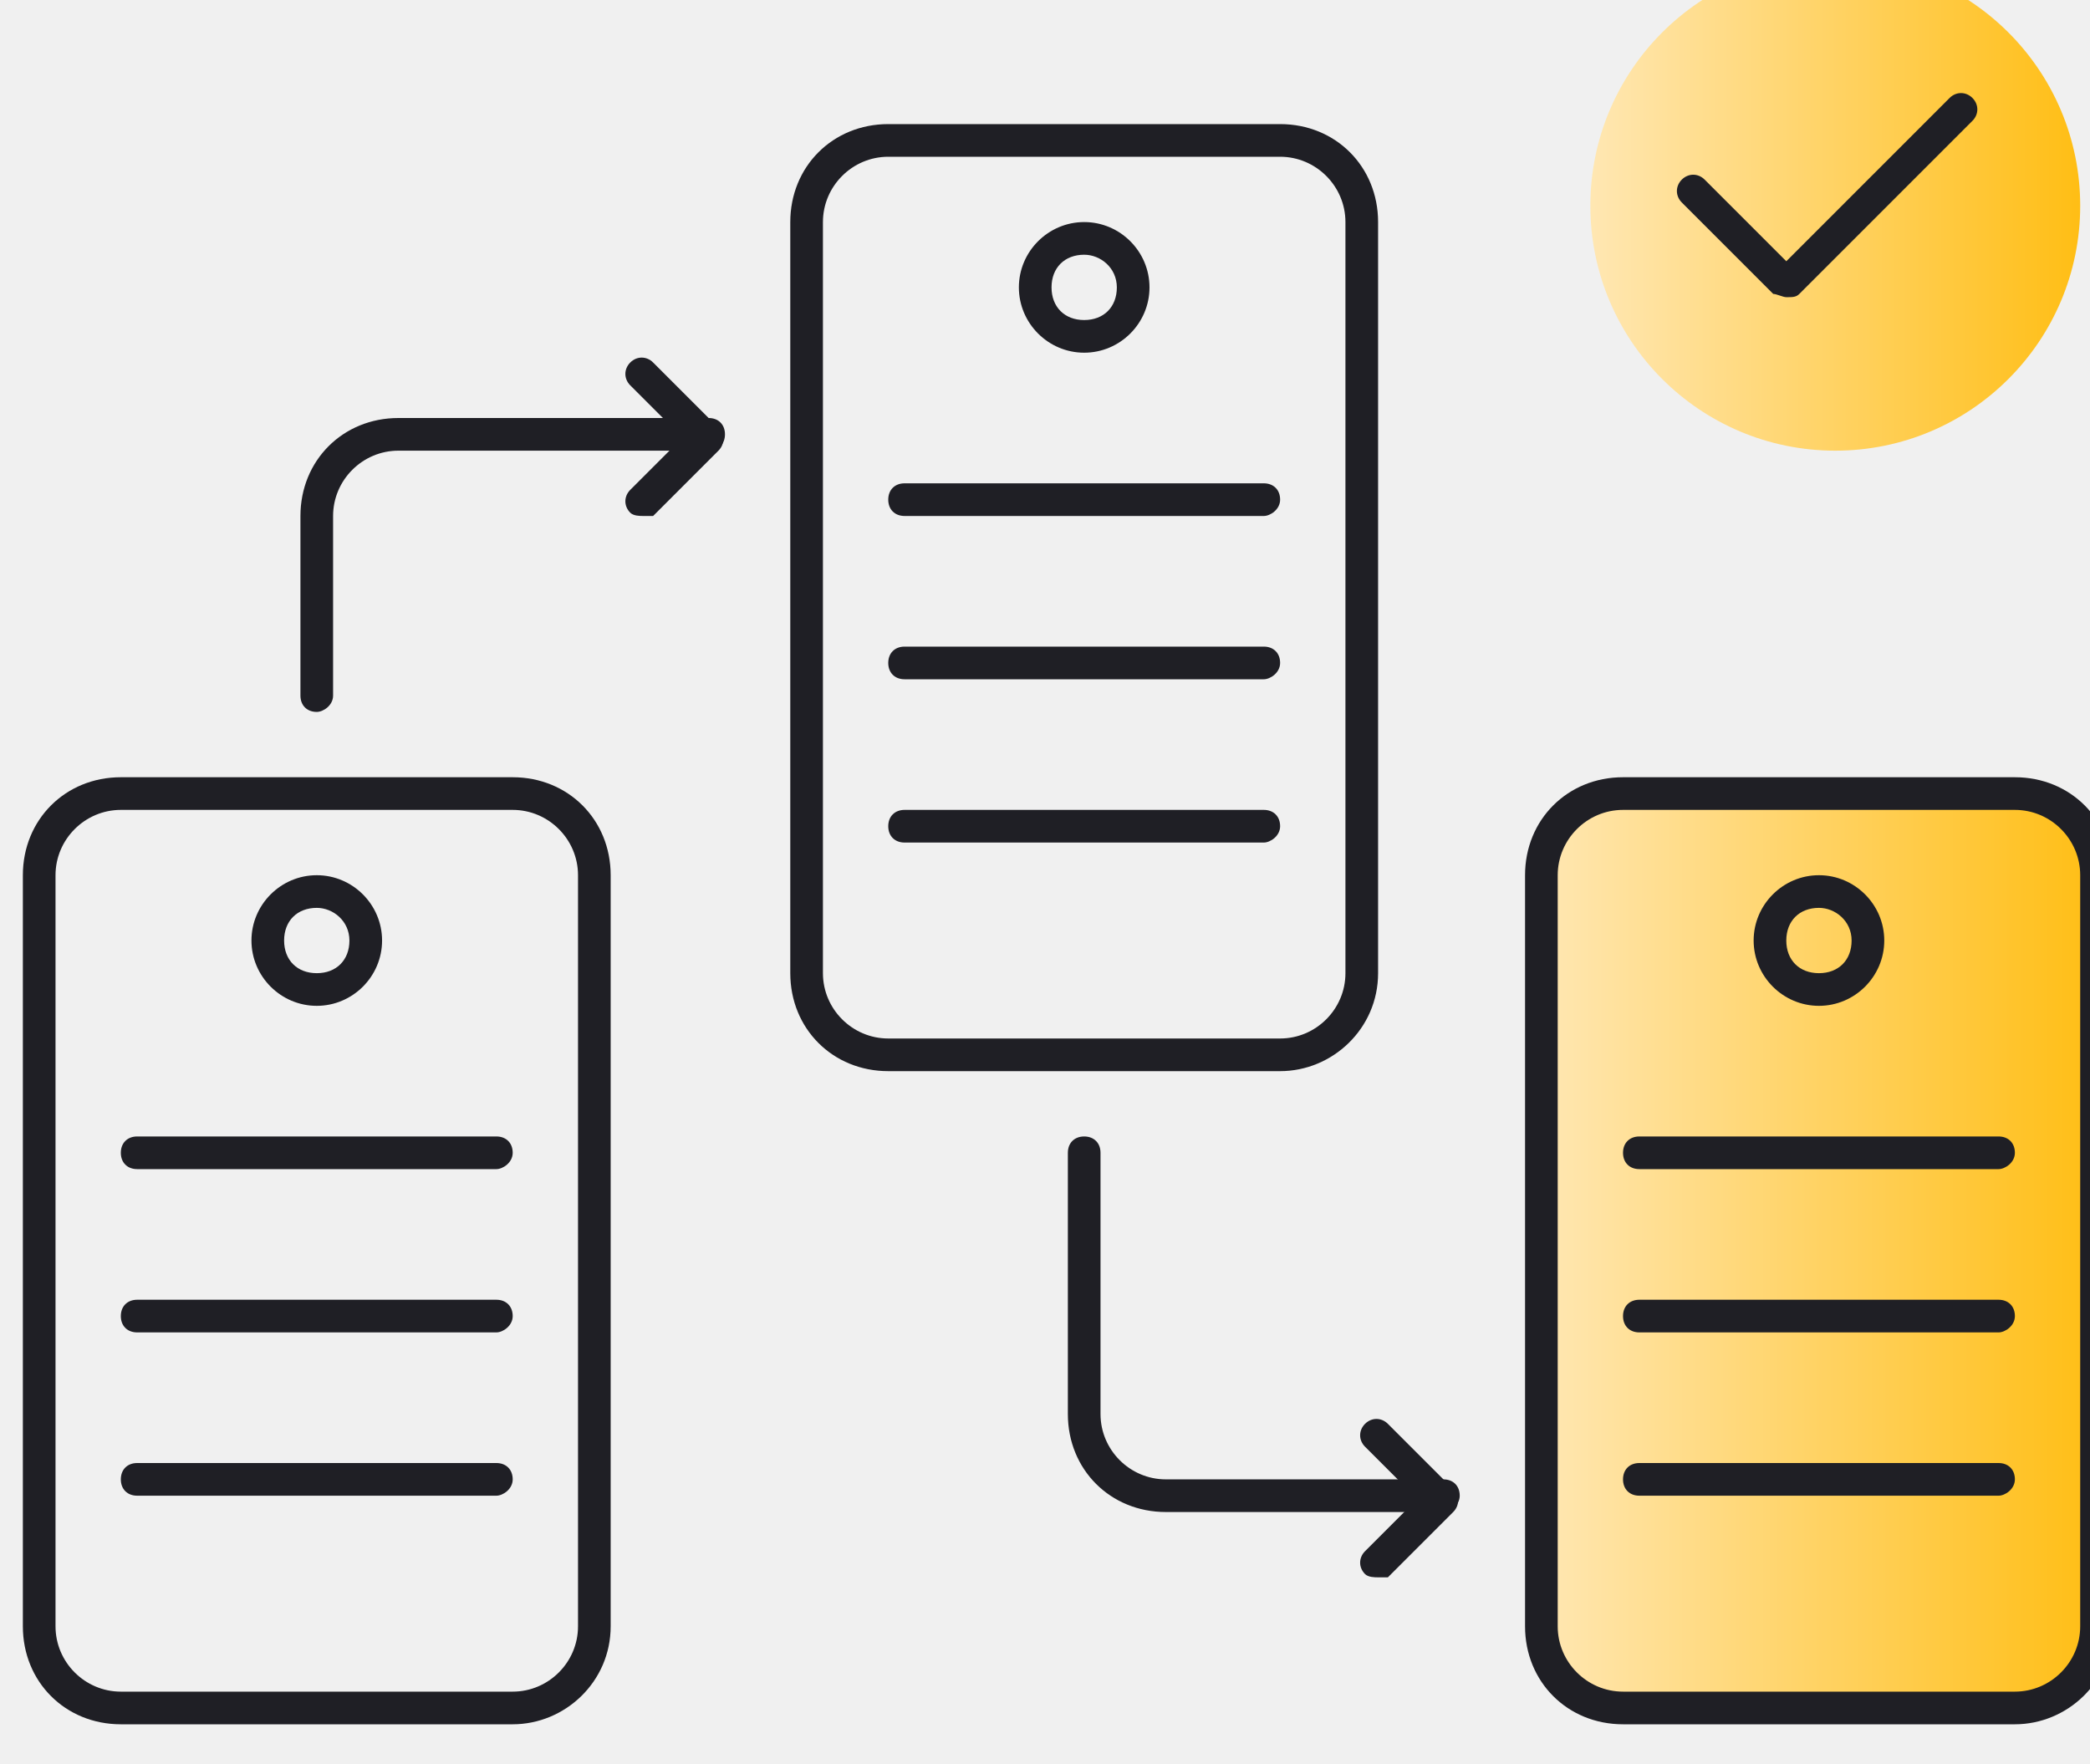
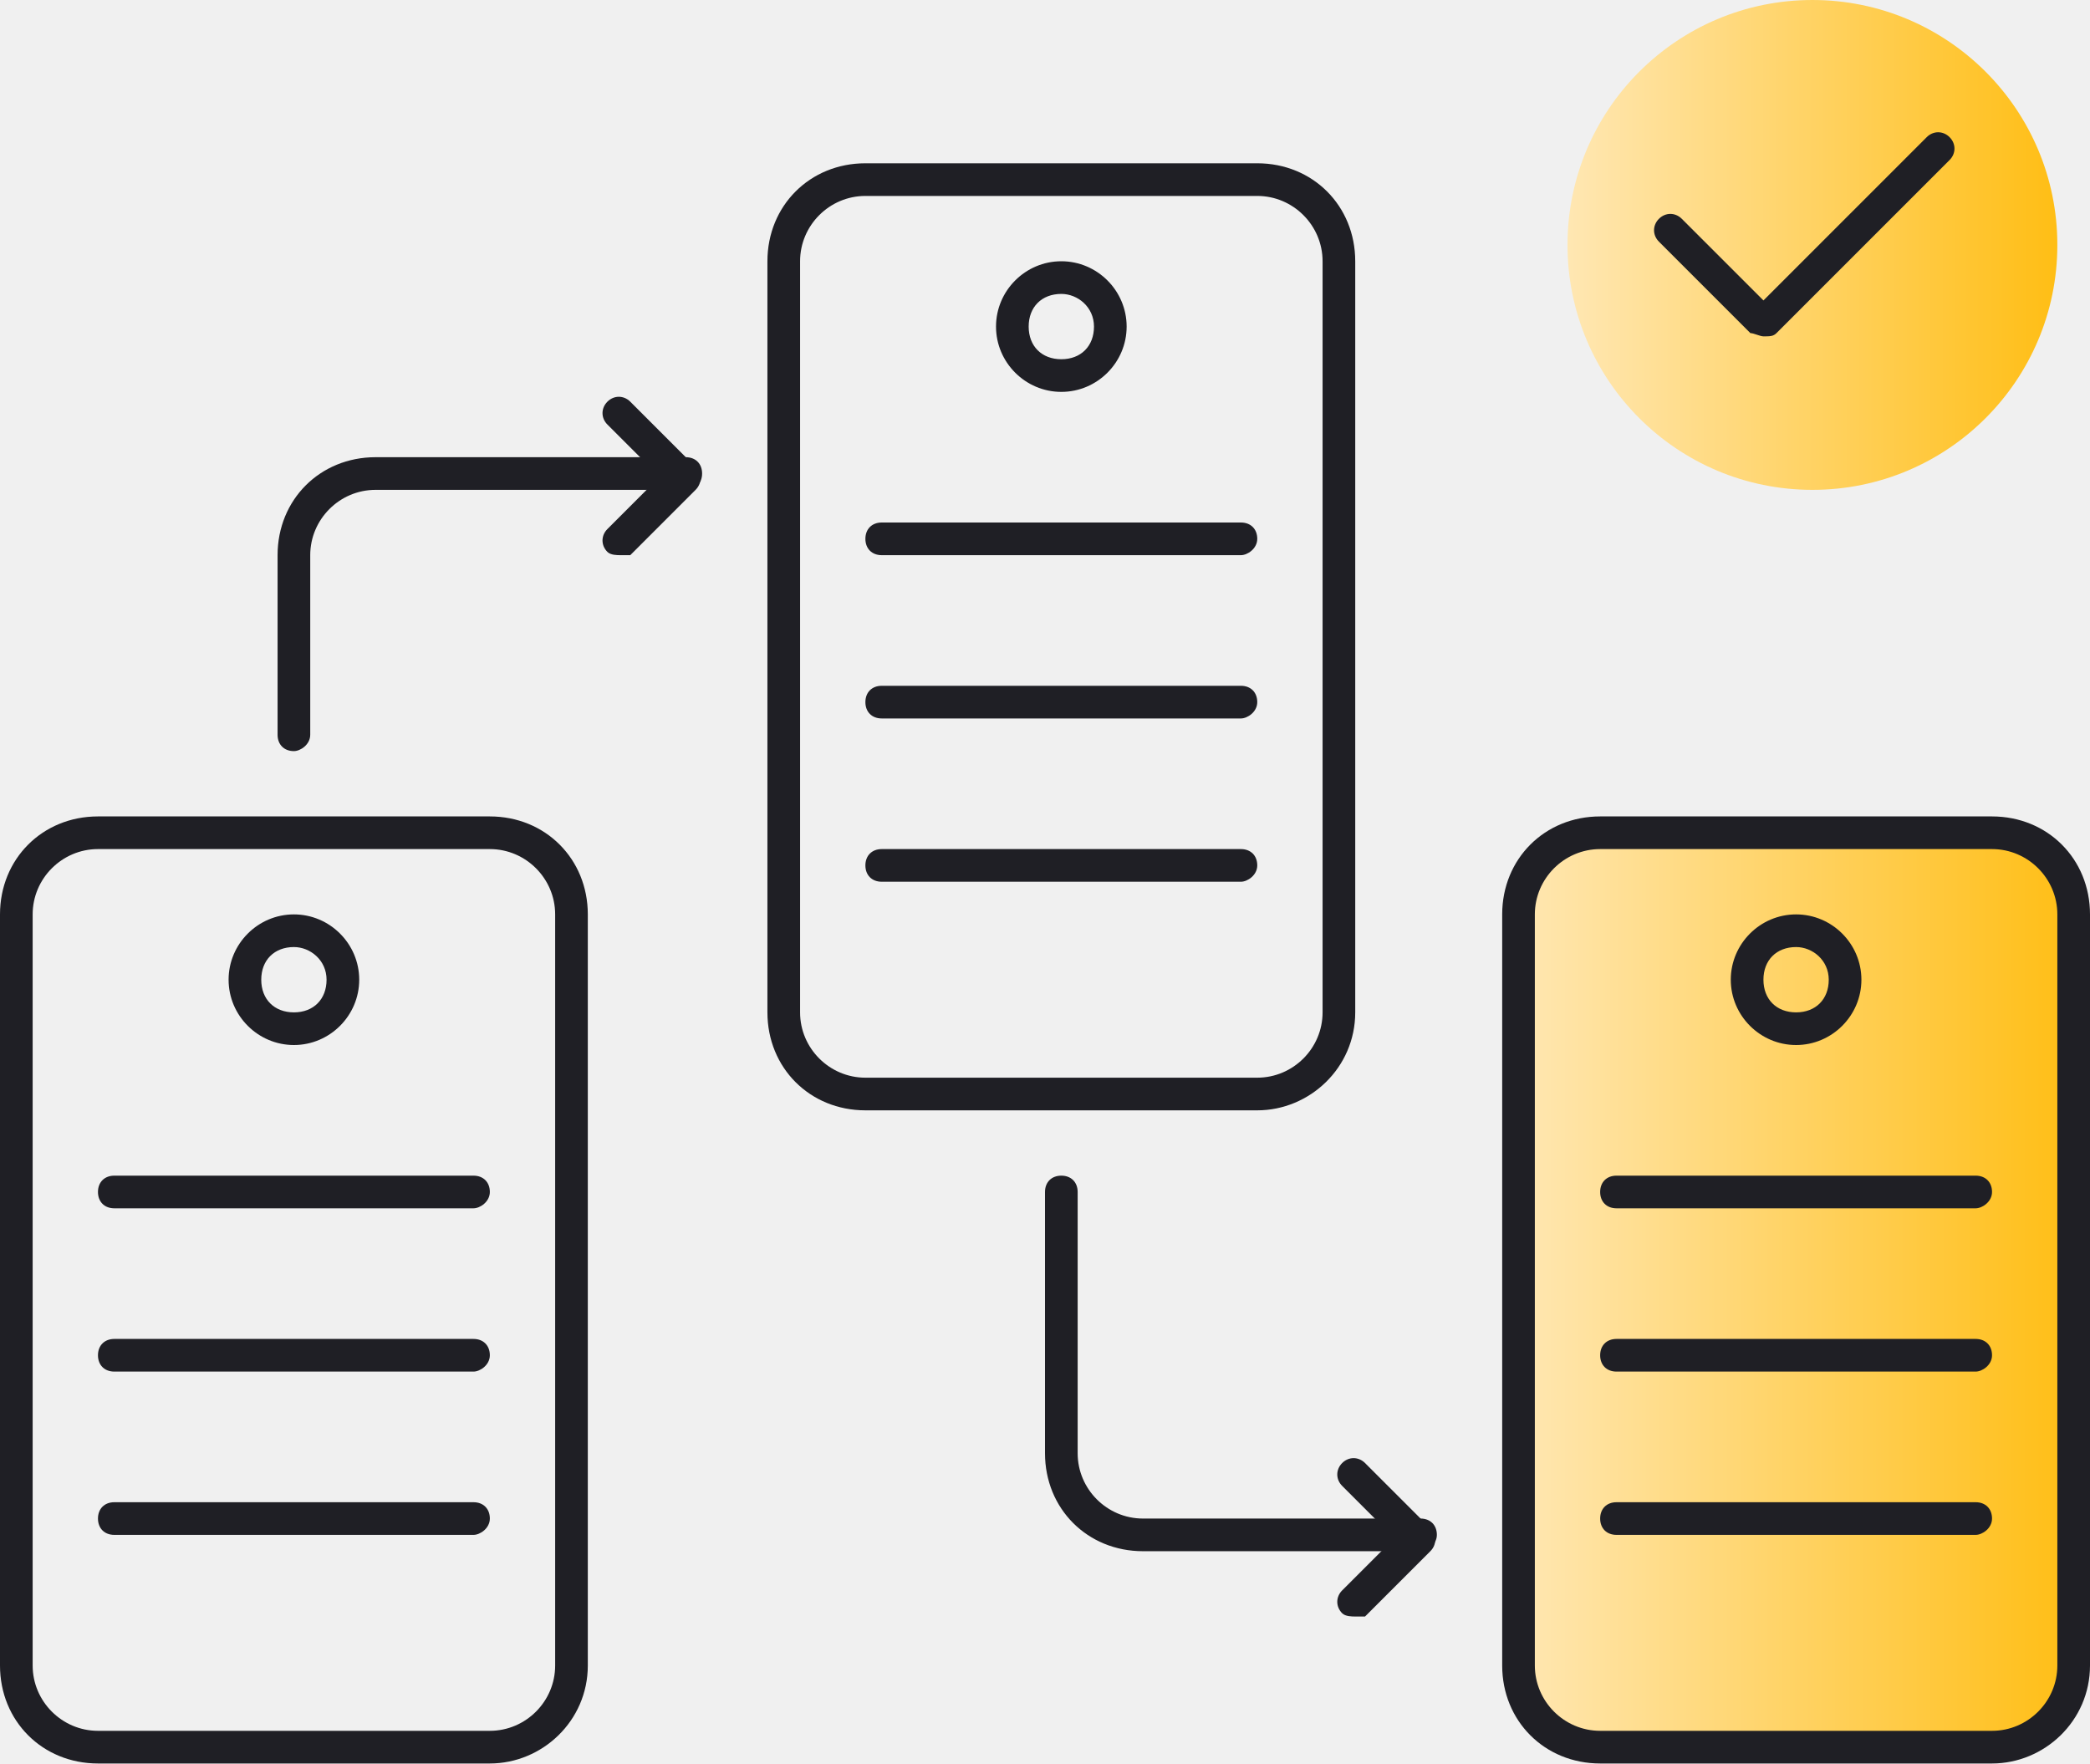
<svg xmlns="http://www.w3.org/2000/svg" version="1.1" id="Icon_Set" x="0px" y="0px" viewBox="0 0 64 54" style="enable-background:new 0 0 64 54;" xml:space="preserve">
  <style type="text/css">
	.st0{fill:#1F1F25;}
- 	.st1{fill:#FF5252;}
- 	.st2{fill:#FFD740;}
- 	.st3{fill:#40C4FF;}
- 	.st4{fill:#FFFFFF;}
- 	.st5{fill:#4DB6AC;}
- 	.st6{fill:url(#SVGID_1_);}
- 	.st7{fill:url(#SVGID_2_);}
- 	.st8{fill:url(#SVGID_3_);}
- 	.st9{fill:url(#SVGID_4_);}
- 	.st10{fill:url(#SVGID_5_);}
- 	.st11{fill:#4FC3F7;}
- 	.st12{fill:url(#SVGID_6_);}
- 	.st13{fill:url(#SVGID_7_);}
- 	.st14{fill:url(#SVGID_8_);}
- 	.st15{fill:url(#SVGID_9_);}
- 	.st16{fill:url(#SVGID_10_);}
- 	.st17{fill:url(#SVGID_11_);}
- 	.st18{fill:url(#SVGID_12_);}
- 	.st19{fill:url(#SVGID_13_);}
- 	.st20{fill:#FFE6AE;}
- 	.st21{fill:url(#SVGID_14_);}
- 	.st22{display:none;fill:#1F1F25;}
- 	.st23{fill:url(#SVGID_15_);}
- 	.st24{fill:url(#SVGID_16_);}
- 	.st25{fill:url(#SVGID_17_);}
- 	.st26{fill:url(#SVGID_18_);}
- 	.st27{fill:none;stroke:#1F1F25;stroke-miterlimit:10;}
+ 	.st1{fill:url(#SVGID_1_);}
+ 	.st2{fill:url(#SVGID_2_);}
</style>
  <g id="Ordered_Records">
    <g>
-       <path class="st0" d="M15.7,52.8h-12c-1.7,0-3-1.3-3-3v-23c0-1.7,1.3-3,3-3h12c1.7,0,3,1.3,3,3v23C18.7,51.5,17.3,52.8,15.7,52.8z     M3.7,24.8c-1.1,0-2,0.9-2,2v23c0,1.1,0.9,2,2,2h12c1.1,0,2-0.9,2-2v-23c0-1.1-0.9-2-2-2H3.7z" />
+       <path class="st0" d="M15,54H3c-1.7,0-3-1.3-3-3V28c0-1.7,1.3-3,3-3h12c1.7,0,3,1.3,3,3v23C18,52.7,16.6,54,15,54z M3,26    c-1.1,0-2,0.9-2,2v23c0,1.1,0.9,2,2,2h12c1.1,0,2-0.9,2-2V28c0-1.1-0.9-2-2-2H3z" />
    </g>
    <g>
-       <path class="st0" d="M15.2,35.8h-11c-0.3,0-0.5-0.2-0.5-0.5s0.2-0.5,0.5-0.5h11c0.3,0,0.5,0.2,0.5,0.5S15.4,35.8,15.2,35.8z" />
+       <path class="st0" d="M14.5,37h-11C3.2,37,3,36.8,3,36.5S3.2,36,3.5,36h11c0.3,0,0.5,0.2,0.5,0.5S14.7,37,14.5,37z" />
    </g>
    <g>
-       <path class="st0" d="M15.2,40.8h-11c-0.3,0-0.5-0.2-0.5-0.5s0.2-0.5,0.5-0.5h11c0.3,0,0.5,0.2,0.5,0.5S15.4,40.8,15.2,40.8z" />
+       <path class="st0" d="M14.5,42h-11C3.2,42,3,41.8,3,41.5S3.2,41,3.5,41h11c0.3,0,0.5,0.2,0.5,0.5S14.7,42,14.5,42z" />
    </g>
    <g>
-       <path class="st0" d="M15.2,45.8h-11c-0.3,0-0.5-0.2-0.5-0.5s0.2-0.5,0.5-0.5h11c0.3,0,0.5,0.2,0.5,0.5S15.4,45.8,15.2,45.8z" />
+       <path class="st0" d="M14.5,47h-11C3.2,47,3,46.8,3,46.5S3.2,46,3.5,46h11c0.3,0,0.5,0.2,0.5,0.5S14.7,47,14.5,47z" />
    </g>
    <g>
-       <path class="st0" d="M9.7,30.8c-1.1,0-2-0.9-2-2s0.9-2,2-2s2,0.9,2,2S10.8,30.8,9.7,30.8z M9.7,27.8c-0.6,0-1,0.4-1,1s0.4,1,1,1    s1-0.4,1-1S10.2,27.8,9.7,27.8z" />
+       <path class="st0" d="M9,32c-1.1,0-2-0.9-2-2c0-1.1,0.9-2,2-2s2,0.9,2,2C11,31.1,10.1,32,9,32z M9,29c-0.6,0-1,0.4-1,1    c0,0.6,0.4,1,1,1s1-0.4,1-1C10,29.4,9.5,29,9,29z" />
    </g>
    <g>
-       <linearGradient id="SVGID_1_" gradientUnits="userSpaceOnUse" x1="47.159" y1="38.301" x2="64.159" y2="38.301">
+       <linearGradient id="SVGID_1_" gradientUnits="userSpaceOnUse" x1="46.459" y1="18.9" x2="63.459" y2="18.9" gradientTransform="matrix(1 0 0 -1 0 58.4)">
        <stop offset="0" style="stop-color:#FFE7B3" />
        <stop offset="1" style="stop-color:#FFBE15" />
      </linearGradient>
-       <path class="st6" d="M61.7,52.3h-12c-1.4,0-2.5-1.1-2.5-2.5v-23c0-1.4,1.1-2.5,2.5-2.5h12c1.4,0,2.5,1.1,2.5,2.5v23    C64.2,51.2,63,52.3,61.7,52.3z" />
-       <path class="st0" d="M61.7,52.8h-12c-1.7,0-3-1.3-3-3v-23c0-1.7,1.3-3,3-3h12c1.7,0,3,1.3,3,3v23C64.7,51.5,63.3,52.8,61.7,52.8z     M49.7,24.8c-1.1,0-2,0.9-2,2v23c0,1.1,0.9,2,2,2h12c1.1,0,2-0.9,2-2v-23c0-1.1-0.9-2-2-2H49.7z" />
+       <path class="st1" d="M61,53.5H49c-1.4,0-2.5-1.1-2.5-2.5V28c0-1.4,1.1-2.5,2.5-2.5h12c1.4,0,2.5,1.1,2.5,2.5v23    C63.5,52.4,62.3,53.5,61,53.5z" />
+       <path class="st0" d="M61,54H49c-1.7,0-3-1.3-3-3V28c0-1.7,1.3-3,3-3h12c1.7,0,3,1.3,3,3v23C64,52.7,62.6,54,61,54z M49,26    c-1.1,0-2,0.9-2,2v23c0,1.1,0.9,2,2,2h12c1.1,0,2-0.9,2-2V28c0-1.1-0.9-2-2-2H49z" />
    </g>
    <g>
-       <path class="st0" d="M61.2,35.8h-11c-0.3,0-0.5-0.2-0.5-0.5s0.2-0.5,0.5-0.5h11c0.3,0,0.5,0.2,0.5,0.5S61.4,35.8,61.2,35.8z" />
+       <path class="st0" d="M60.5,37h-11c-0.3,0-0.5-0.2-0.5-0.5s0.2-0.5,0.5-0.5h11c0.3,0,0.5,0.2,0.5,0.5S60.7,37,60.5,37z" />
    </g>
    <g>
-       <path class="st0" d="M61.2,40.8h-11c-0.3,0-0.5-0.2-0.5-0.5s0.2-0.5,0.5-0.5h11c0.3,0,0.5,0.2,0.5,0.5S61.4,40.8,61.2,40.8z" />
+       <path class="st0" d="M60.5,42h-11c-0.3,0-0.5-0.2-0.5-0.5s0.2-0.5,0.5-0.5h11c0.3,0,0.5,0.2,0.5,0.5S60.7,42,60.5,42z" />
    </g>
    <g>
-       <path class="st0" d="M61.2,45.8h-11c-0.3,0-0.5-0.2-0.5-0.5s0.2-0.5,0.5-0.5h11c0.3,0,0.5,0.2,0.5,0.5S61.4,45.8,61.2,45.8z" />
+       <path class="st0" d="M60.5,47h-11c-0.3,0-0.5-0.2-0.5-0.5s0.2-0.5,0.5-0.5h11c0.3,0,0.5,0.2,0.5,0.5S60.7,47,60.5,47z" />
    </g>
    <g>
-       <path class="st0" d="M55.7,30.8c-1.1,0-2-0.9-2-2s0.9-2,2-2s2,0.9,2,2S56.8,30.8,55.7,30.8z M55.7,27.8c-0.6,0-1,0.4-1,1    s0.4,1,1,1s1-0.4,1-1S56.2,27.8,55.7,27.8z" />
+       <path class="st0" d="M55,32c-1.1,0-2-0.9-2-2c0-1.1,0.9-2,2-2s2,0.9,2,2C57,31.1,56.1,32,55,32z M55,29c-0.6,0-1,0.4-1,1    c0,0.6,0.4,1,1,1s1-0.4,1-1C56,29.4,55.5,29,55,29z" />
    </g>
    <g>
-       <path class="st0" d="M39.2,32.8h-12c-1.7,0-3-1.3-3-3v-23c0-1.7,1.3-3,3-3h12c1.7,0,3,1.3,3,3v23C42.2,31.5,40.8,32.8,39.2,32.8z     M27.2,4.8c-1.1,0-2,0.9-2,2v23c0,1.1,0.9,2,2,2h12c1.1,0,2-0.9,2-2v-23c0-1.1-0.9-2-2-2H27.2z" />
+       <path class="st0" d="M38.5,34h-12c-1.7,0-3-1.3-3-3V8c0-1.7,1.3-3,3-3h12c1.7,0,3,1.3,3,3v23C41.5,32.7,40.1,34,38.5,34z M26.5,6    c-1.1,0-2,0.9-2,2v23c0,1.1,0.9,2,2,2h12c1.1,0,2-0.9,2-2V8c0-1.1-0.9-2-2-2C38.5,6,26.5,6,26.5,6z" />
    </g>
    <g>
-       <path class="st0" d="M38.7,15.8h-11c-0.3,0-0.5-0.2-0.5-0.5s0.2-0.5,0.5-0.5h11c0.3,0,0.5,0.2,0.5,0.5S38.9,15.8,38.7,15.8z" />
+       <path class="st0" d="M38,17H27c-0.3,0-0.5-0.2-0.5-0.5S26.7,16,27,16h11c0.3,0,0.5,0.2,0.5,0.5S38.2,17,38,17z" />
    </g>
    <g>
-       <path class="st0" d="M38.7,20.8h-11c-0.3,0-0.5-0.2-0.5-0.5s0.2-0.5,0.5-0.5h11c0.3,0,0.5,0.2,0.5,0.5S38.9,20.8,38.7,20.8z" />
+       <path class="st0" d="M38,22H27c-0.3,0-0.5-0.2-0.5-0.5S26.7,21,27,21h11c0.3,0,0.5,0.2,0.5,0.5S38.2,22,38,22z" />
    </g>
    <g>
-       <path class="st0" d="M38.7,25.8h-11c-0.3,0-0.5-0.2-0.5-0.5s0.2-0.5,0.5-0.5h11c0.3,0,0.5,0.2,0.5,0.5S38.9,25.8,38.7,25.8z" />
+       <path class="st0" d="M38,27H27c-0.3,0-0.5-0.2-0.5-0.5S26.7,26,27,26h11c0.3,0,0.5,0.2,0.5,0.5S38.2,27,38,27z" />
    </g>
    <g>
-       <path class="st0" d="M33.2,10.8c-1.1,0-2-0.9-2-2s0.9-2,2-2s2,0.9,2,2S34.3,10.8,33.2,10.8z M33.2,7.8c-0.6,0-1,0.4-1,1s0.4,1,1,1    s1-0.4,1-1S33.7,7.8,33.2,7.8z" />
+       <path class="st0" d="M32.5,12c-1.1,0-2-0.9-2-2s0.9-2,2-2s2,0.9,2,2S33.6,12,32.5,12z M32.5,9c-0.6,0-1,0.4-1,1s0.4,1,1,1    s1-0.4,1-1S33,9,32.5,9z" />
    </g>
    <g>
-       <path class="st0" d="M9.7,21.8c-0.3,0-0.5-0.2-0.5-0.5v-5.5c0-1.7,1.3-3,3-3h9.5c0.3,0,0.5,0.2,0.5,0.5s-0.2,0.5-0.5,0.5h-9.5    c-1.1,0-2,0.9-2,2v5.5C10.2,21.6,9.9,21.8,9.7,21.8z" />
+       <path class="st0" d="M9,23c-0.3,0-0.5-0.2-0.5-0.5V17c0-1.7,1.3-3,3-3H21c0.3,0,0.5,0.2,0.5,0.5S21.3,15,21,15h-9.5    c-1.1,0-2,0.9-2,2v5.5C9.5,22.8,9.2,23,9,23z" />
    </g>
    <g>
-       <path class="st0" d="M19.7,15.8c-0.1,0-0.3,0-0.4-0.1c-0.2-0.2-0.2-0.5,0-0.7l1.6-1.6l-1.6-1.6c-0.2-0.2-0.2-0.5,0-0.7    s0.5-0.2,0.7,0l2,2c0.2,0.2,0.2,0.5,0,0.7l-2,2C19.9,15.8,19.8,15.8,19.7,15.8z" />
+       <path class="st0" d="M19,17c-0.1,0-0.3,0-0.4-0.1c-0.2-0.2-0.2-0.5,0-0.7l1.6-1.6L18.6,13c-0.2-0.2-0.2-0.5,0-0.7s0.5-0.2,0.7,0    l2,2c0.2,0.2,0.2,0.5,0,0.7l-2,2C19.2,17,19.1,17,19,17z" />
    </g>
    <g>
-       <path class="st0" d="M44.2,46.3h-8.5c-1.7,0-3-1.3-3-3v-8c0-0.3,0.2-0.5,0.5-0.5s0.5,0.2,0.5,0.5v8c0,1.1,0.9,2,2,2h8.5    c0.3,0,0.5,0.2,0.5,0.5S44.4,46.3,44.2,46.3z" />
+       <path class="st0" d="M43.5,47.5H35c-1.7,0-3-1.3-3-3v-8c0-0.3,0.2-0.5,0.5-0.5s0.5,0.2,0.5,0.5v8c0,1.1,0.9,2,2,2h8.5    c0.3,0,0.5,0.2,0.5,0.5S43.7,47.5,43.5,47.5z" />
    </g>
    <g>
-       <path class="st0" d="M42.2,48.3c-0.1,0-0.3,0-0.4-0.1c-0.2-0.2-0.2-0.5,0-0.7l1.6-1.6l-1.6-1.6c-0.2-0.2-0.2-0.5,0-0.7    s0.5-0.2,0.7,0l2,2c0.2,0.2,0.2,0.5,0,0.7l-2,2C42.4,48.3,42.3,48.3,42.2,48.3z" />
+       <path class="st0" d="M41.5,49.5c-0.1,0-0.3,0-0.4-0.1c-0.2-0.2-0.2-0.5,0-0.7l1.6-1.6l-1.6-1.6c-0.2-0.2-0.2-0.5,0-0.7    s0.5-0.2,0.7,0l2,2c0.2,0.2,0.2,0.5,0,0.7l-2,2C41.7,49.5,41.6,49.5,41.5,49.5z" />
    </g>
    <g>
-       <linearGradient id="SVGID_2_" gradientUnits="userSpaceOnUse" x1="48.659" y1="6.301" x2="63.659" y2="6.301">
+       <linearGradient id="SVGID_2_" gradientUnits="userSpaceOnUse" x1="47.959" y1="50.9" x2="62.959" y2="50.9" gradientTransform="matrix(1 0 0 -1 0 58.4)">
        <stop offset="0" style="stop-color:#FFE7B3" />
        <stop offset="1" style="stop-color:#FFBE15" />
      </linearGradient>
-       <circle class="st7" cx="56.2" cy="6.3" r="7.5" />
+       <circle class="st2" cx="55.5" cy="7.5" r="7.5" />
    </g>
    <g>
-       <path class="st0" d="M54.7,9.1c-0.1,0-0.3-0.1-0.4-0.1l-2.8-2.8c-0.2-0.2-0.2-0.5,0-0.7s0.5-0.2,0.7,0l2.5,2.5l5-5    c0.2-0.2,0.5-0.2,0.7,0s0.2,0.5,0,0.7L55.1,9C55,9.1,54.9,9.1,54.7,9.1z" />
+       <path class="st0" d="M54,10.3c-0.1,0-0.3-0.1-0.4-0.1l-2.8-2.8c-0.2-0.2-0.2-0.5,0-0.7s0.5-0.2,0.7,0L54,9.2l5-5    c0.2-0.2,0.5-0.2,0.7,0c0.2,0.2,0.2,0.5,0,0.7l-5.3,5.3C54.3,10.3,54.2,10.3,54,10.3z" />
    </g>
  </g>
</svg>
